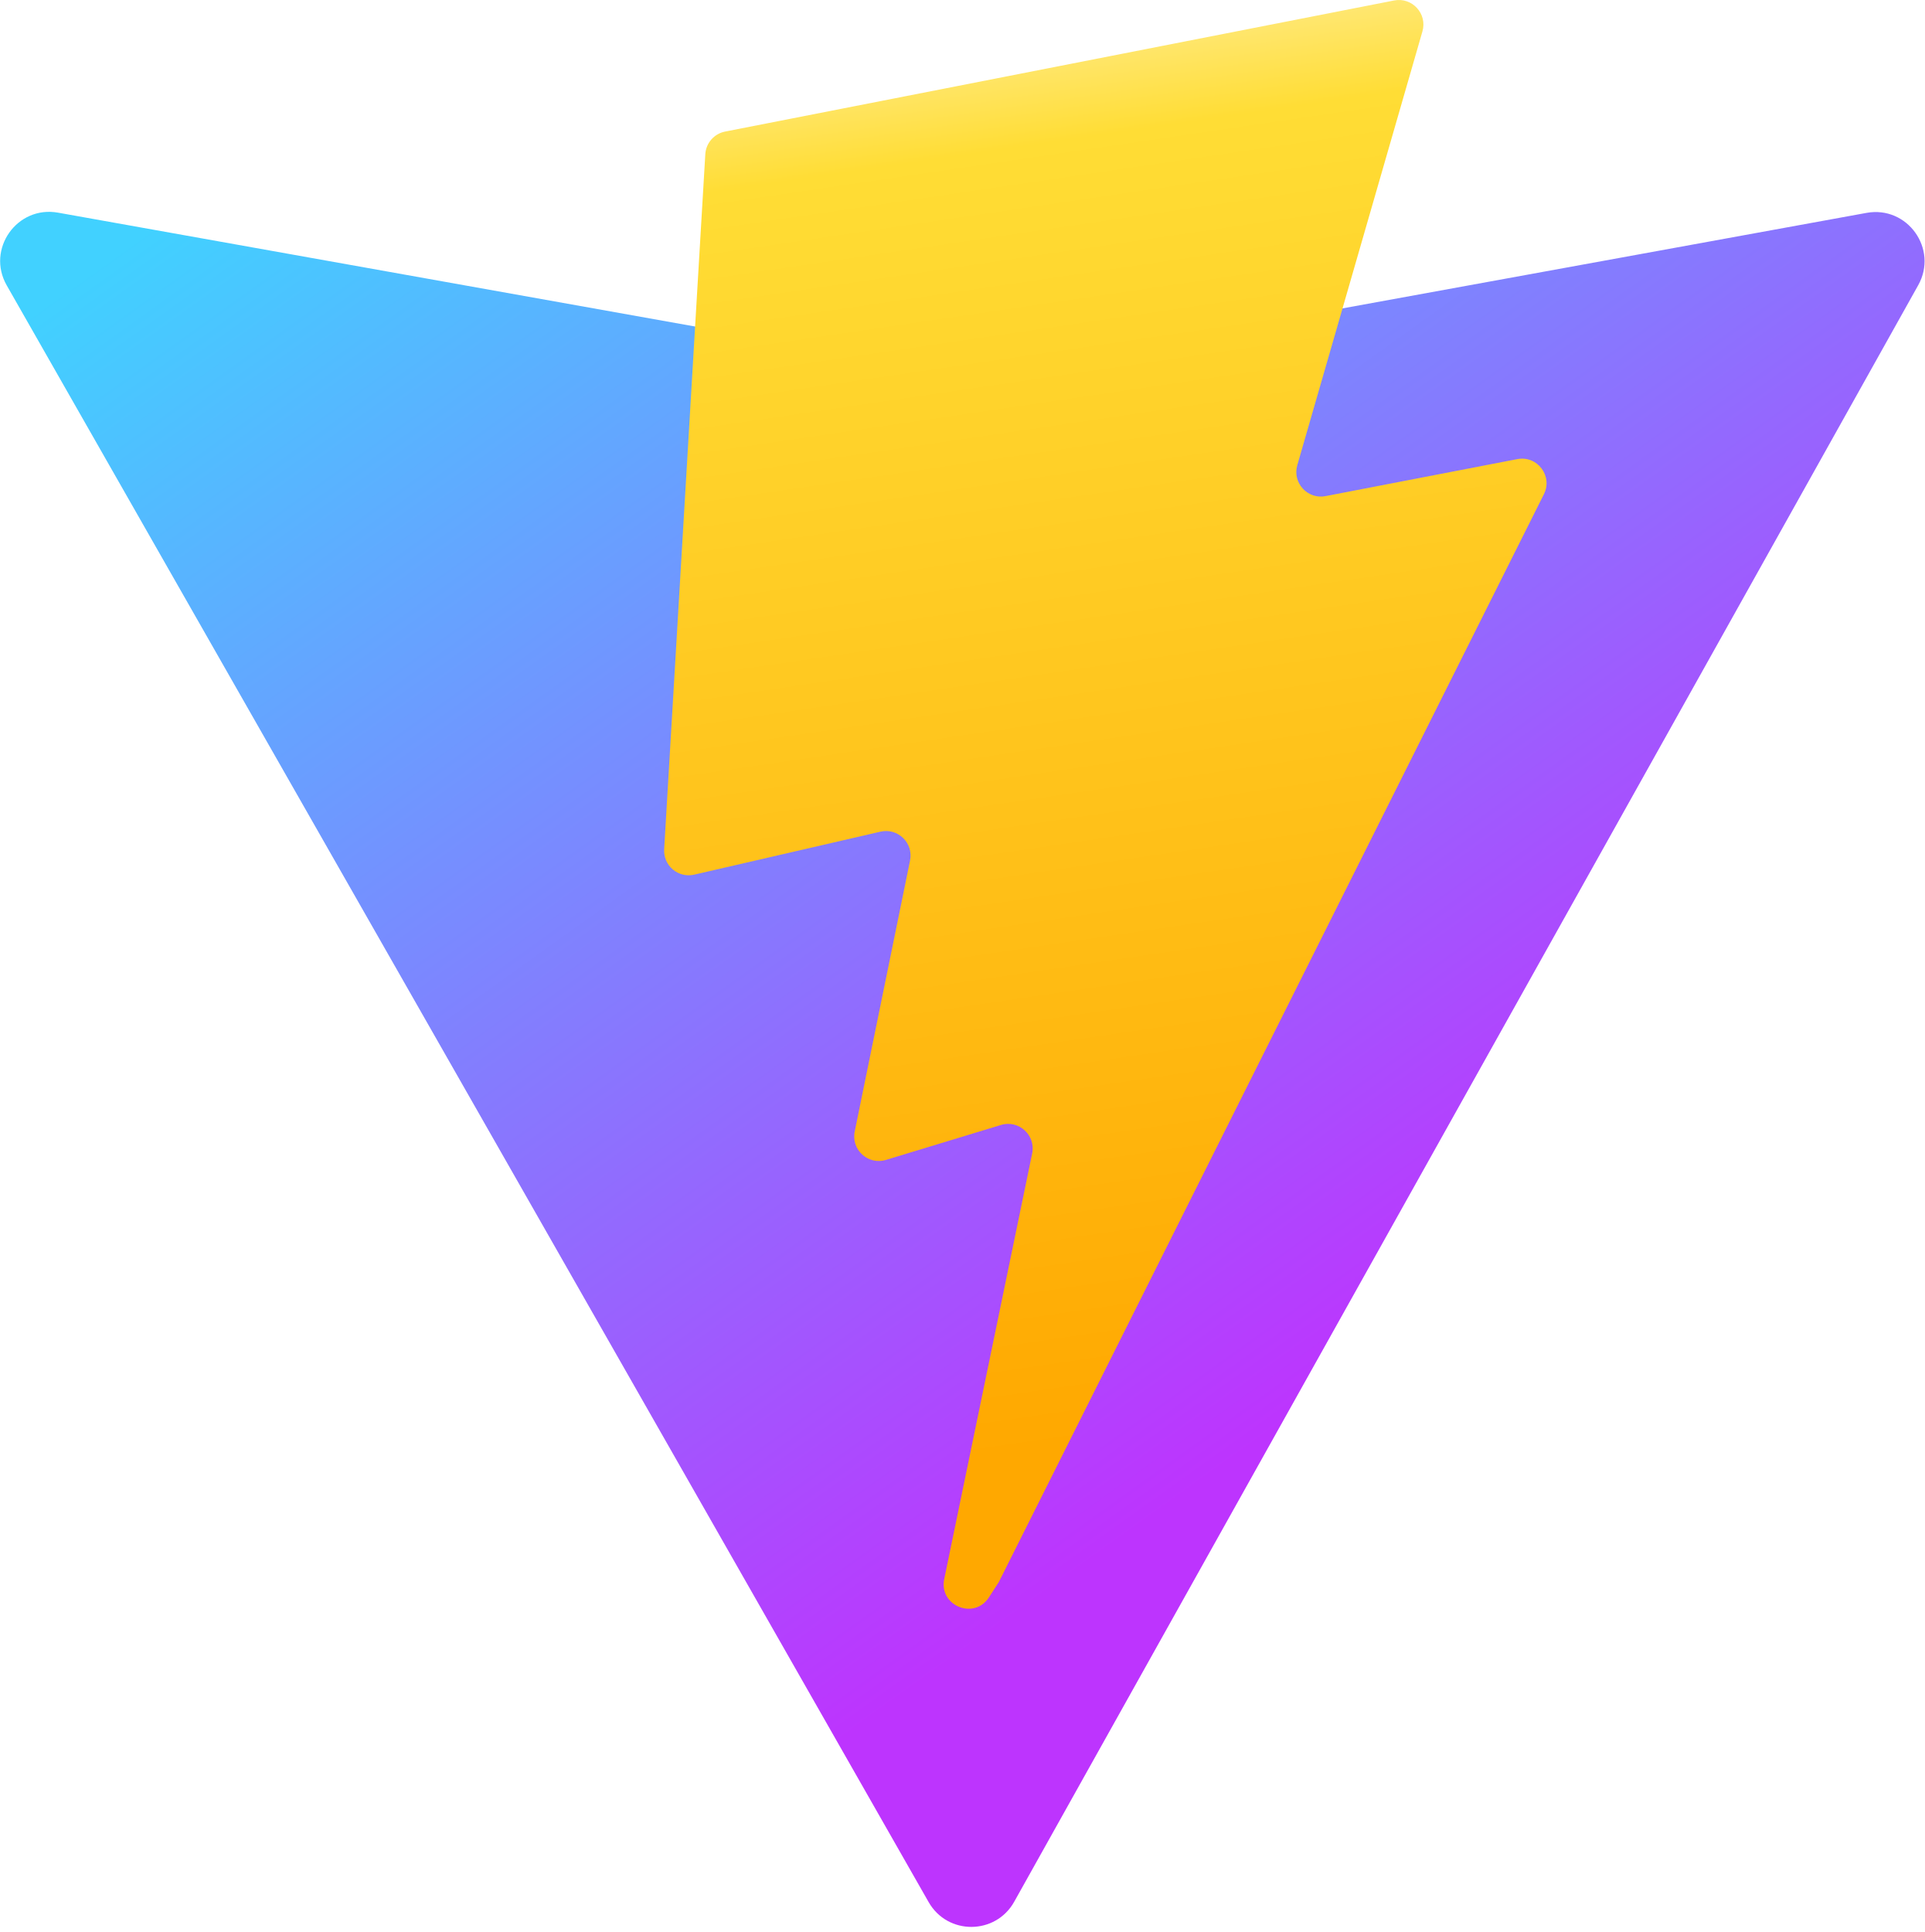
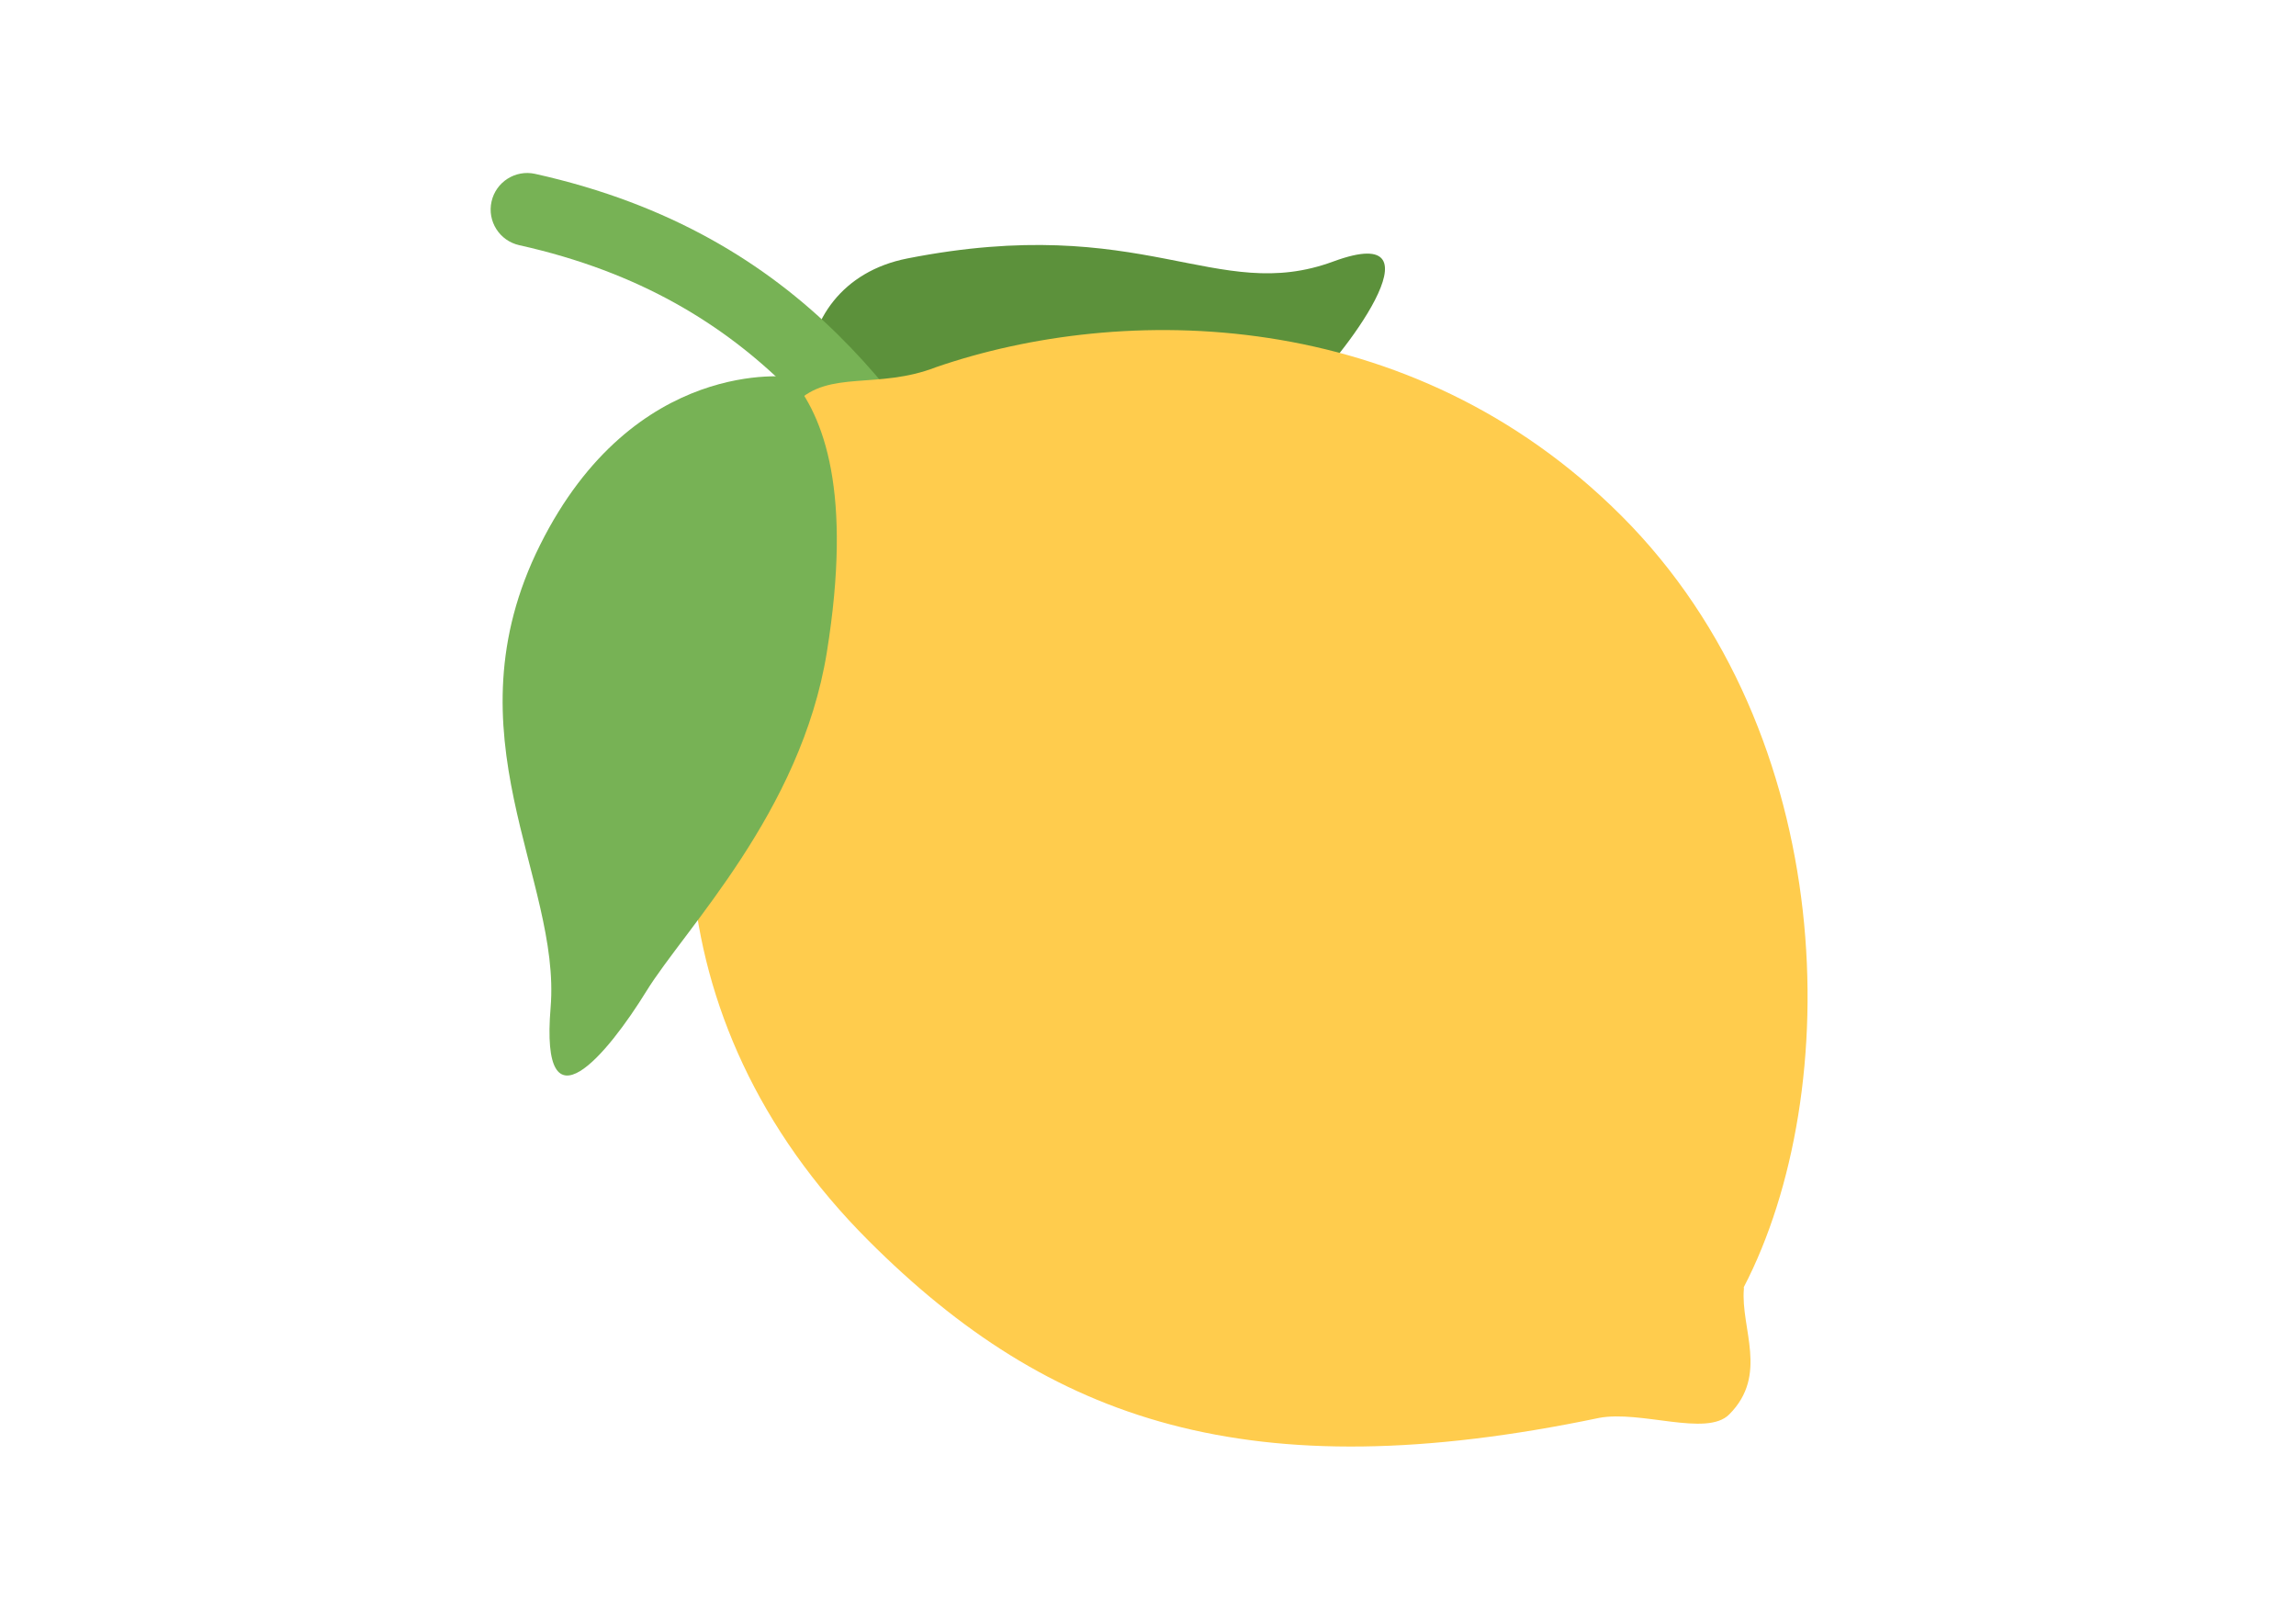
- <svg xmlns="http://www.w3.org/2000/svg" aria-hidden="true" role="img" class="iconify iconify--logos" width="31.88" height="32" preserveAspectRatio="xMidYMid meet" viewBox="0 0 256 257">
-   <defs>
-     <linearGradient id="IconifyId1813088fe1fbc01fb466" x1="-.828%" x2="57.636%" y1="7.652%" y2="78.411%">
-       <stop offset="0%" stop-color="#41D1FF" />
-       <stop offset="100%" stop-color="#BD34FE" />
-     </linearGradient>
-     <linearGradient id="IconifyId1813088fe1fbc01fb467" x1="43.376%" x2="50.316%" y1="2.242%" y2="89.03%">
-       <stop offset="0%" stop-color="#FFEA83" />
-       <stop offset="8.333%" stop-color="#FFDD35" />
-       <stop offset="100%" stop-color="#FFA800" />
-     </linearGradient>
-   </defs>
-   <path fill="url(#IconifyId1813088fe1fbc01fb466)" d="M255.153 37.938L134.897 252.976c-2.483 4.44-8.862 4.466-11.382.048L.875 37.958c-2.746-4.814 1.371-10.646 6.827-9.67l120.385 21.517a6.537 6.537 0 0 0 2.322-.004l117.867-21.483c5.438-.991 9.574 4.796 6.877 9.62Z" />
-   <path fill="url(#IconifyId1813088fe1fbc01fb467)" d="M185.432.063L96.44 17.501a3.268 3.268 0 0 0-2.634 3.014l-5.474 92.456a3.268 3.268 0 0 0 3.997 3.378l24.777-5.718c2.318-.535 4.413 1.507 3.936 3.838l-7.361 36.047c-.495 2.426 1.782 4.5 4.151 3.78l15.304-4.649c2.372-.72 4.652 1.36 4.15 3.788l-11.698 56.621c-.732 3.542 3.979 5.473 5.943 2.437l1.313-2.028l72.516-144.72c1.215-2.423-.88-5.186-3.54-4.672l-25.505 4.922c-2.396.462-4.435-1.77-3.759-4.114l16.646-57.705c.677-2.35-1.37-4.583-3.769-4.113Z" />
+ <svg xmlns="http://www.w3.org/2000/svg" version="1.0" id="katman_1" x="0px" y="0px" viewBox="0 0 841.89 595.28" style="enable-background:new 0 0 841.89 595.28;" xml:space="preserve">
+   <style type="text/css">
+ 	.st0{fill:#5C913B;}
+ 	.st1{fill:#77B255;}
+ 	.st2{fill:#FFCC4D;}
+ </style>
+   <path class="st0" d="M332.71,94.75c86.81-17.08,113.25,16.95,156.15,1.13c42.9-15.82,1.25,37.78-9.98,47  c-11.25,9.22-109.07,64.43-151.48,44.18S284.76,104.19,332.71,94.75z" />
+   <path class="st1" d="M380.89,264.38c-4.07,0-8.11-1.85-10.73-5.36c-9.2-12.27-17.52-26.19-26.33-40.94  C313.45,167.23,279,109.59,190.4,89.89c-7.22-1.61-11.78-8.76-10.17-15.98c1.61-7.23,8.76-11.76,15.98-10.17  c99.86,22.19,139.09,87.85,170.62,140.61c8.44,14.12,16.4,27.45,24.76,38.6c4.45,5.92,3.24,14.32-2.68,18.76  C386.5,263.51,383.69,264.38,380.89,264.38z" />
+   <path class="st2" d="M639.44,472.49c0.03-0.23-0.04-0.38-0.04-0.58c37.16-71.47,35.46-202.47-44.83-282.78  c-77.72-77.7-183.28-77.99-251.43-54.49c-21.15,8.23-39.08,0.88-51.11,12.93c-11.8,11.8-4.7,36.43-9.57,51.16  c-42.46,69.69-45.62,174.5,36.01,256.12c66.48,66.48,139.84,91.66,267.68,65.02c0.03-0.03,0.07-0.01,0.11-0.03  c15.38-2.92,39.52,7.01,47.77-1.26C648.58,504.06,638.18,487,639.44,472.49z" />
+   <path class="st1" d="M289.88,138.22c0,0-57.21-7.9-91.87,61.61c-34.66,69.51,7.8,122.25,3.89,169.52  c-3.93,47.29,20.98,16.95,35.11-5.96c14.13-22.91,56.67-65.58,66.16-124.18C312.64,180.58,302.23,152.68,289.88,138.22z" />
</svg>
